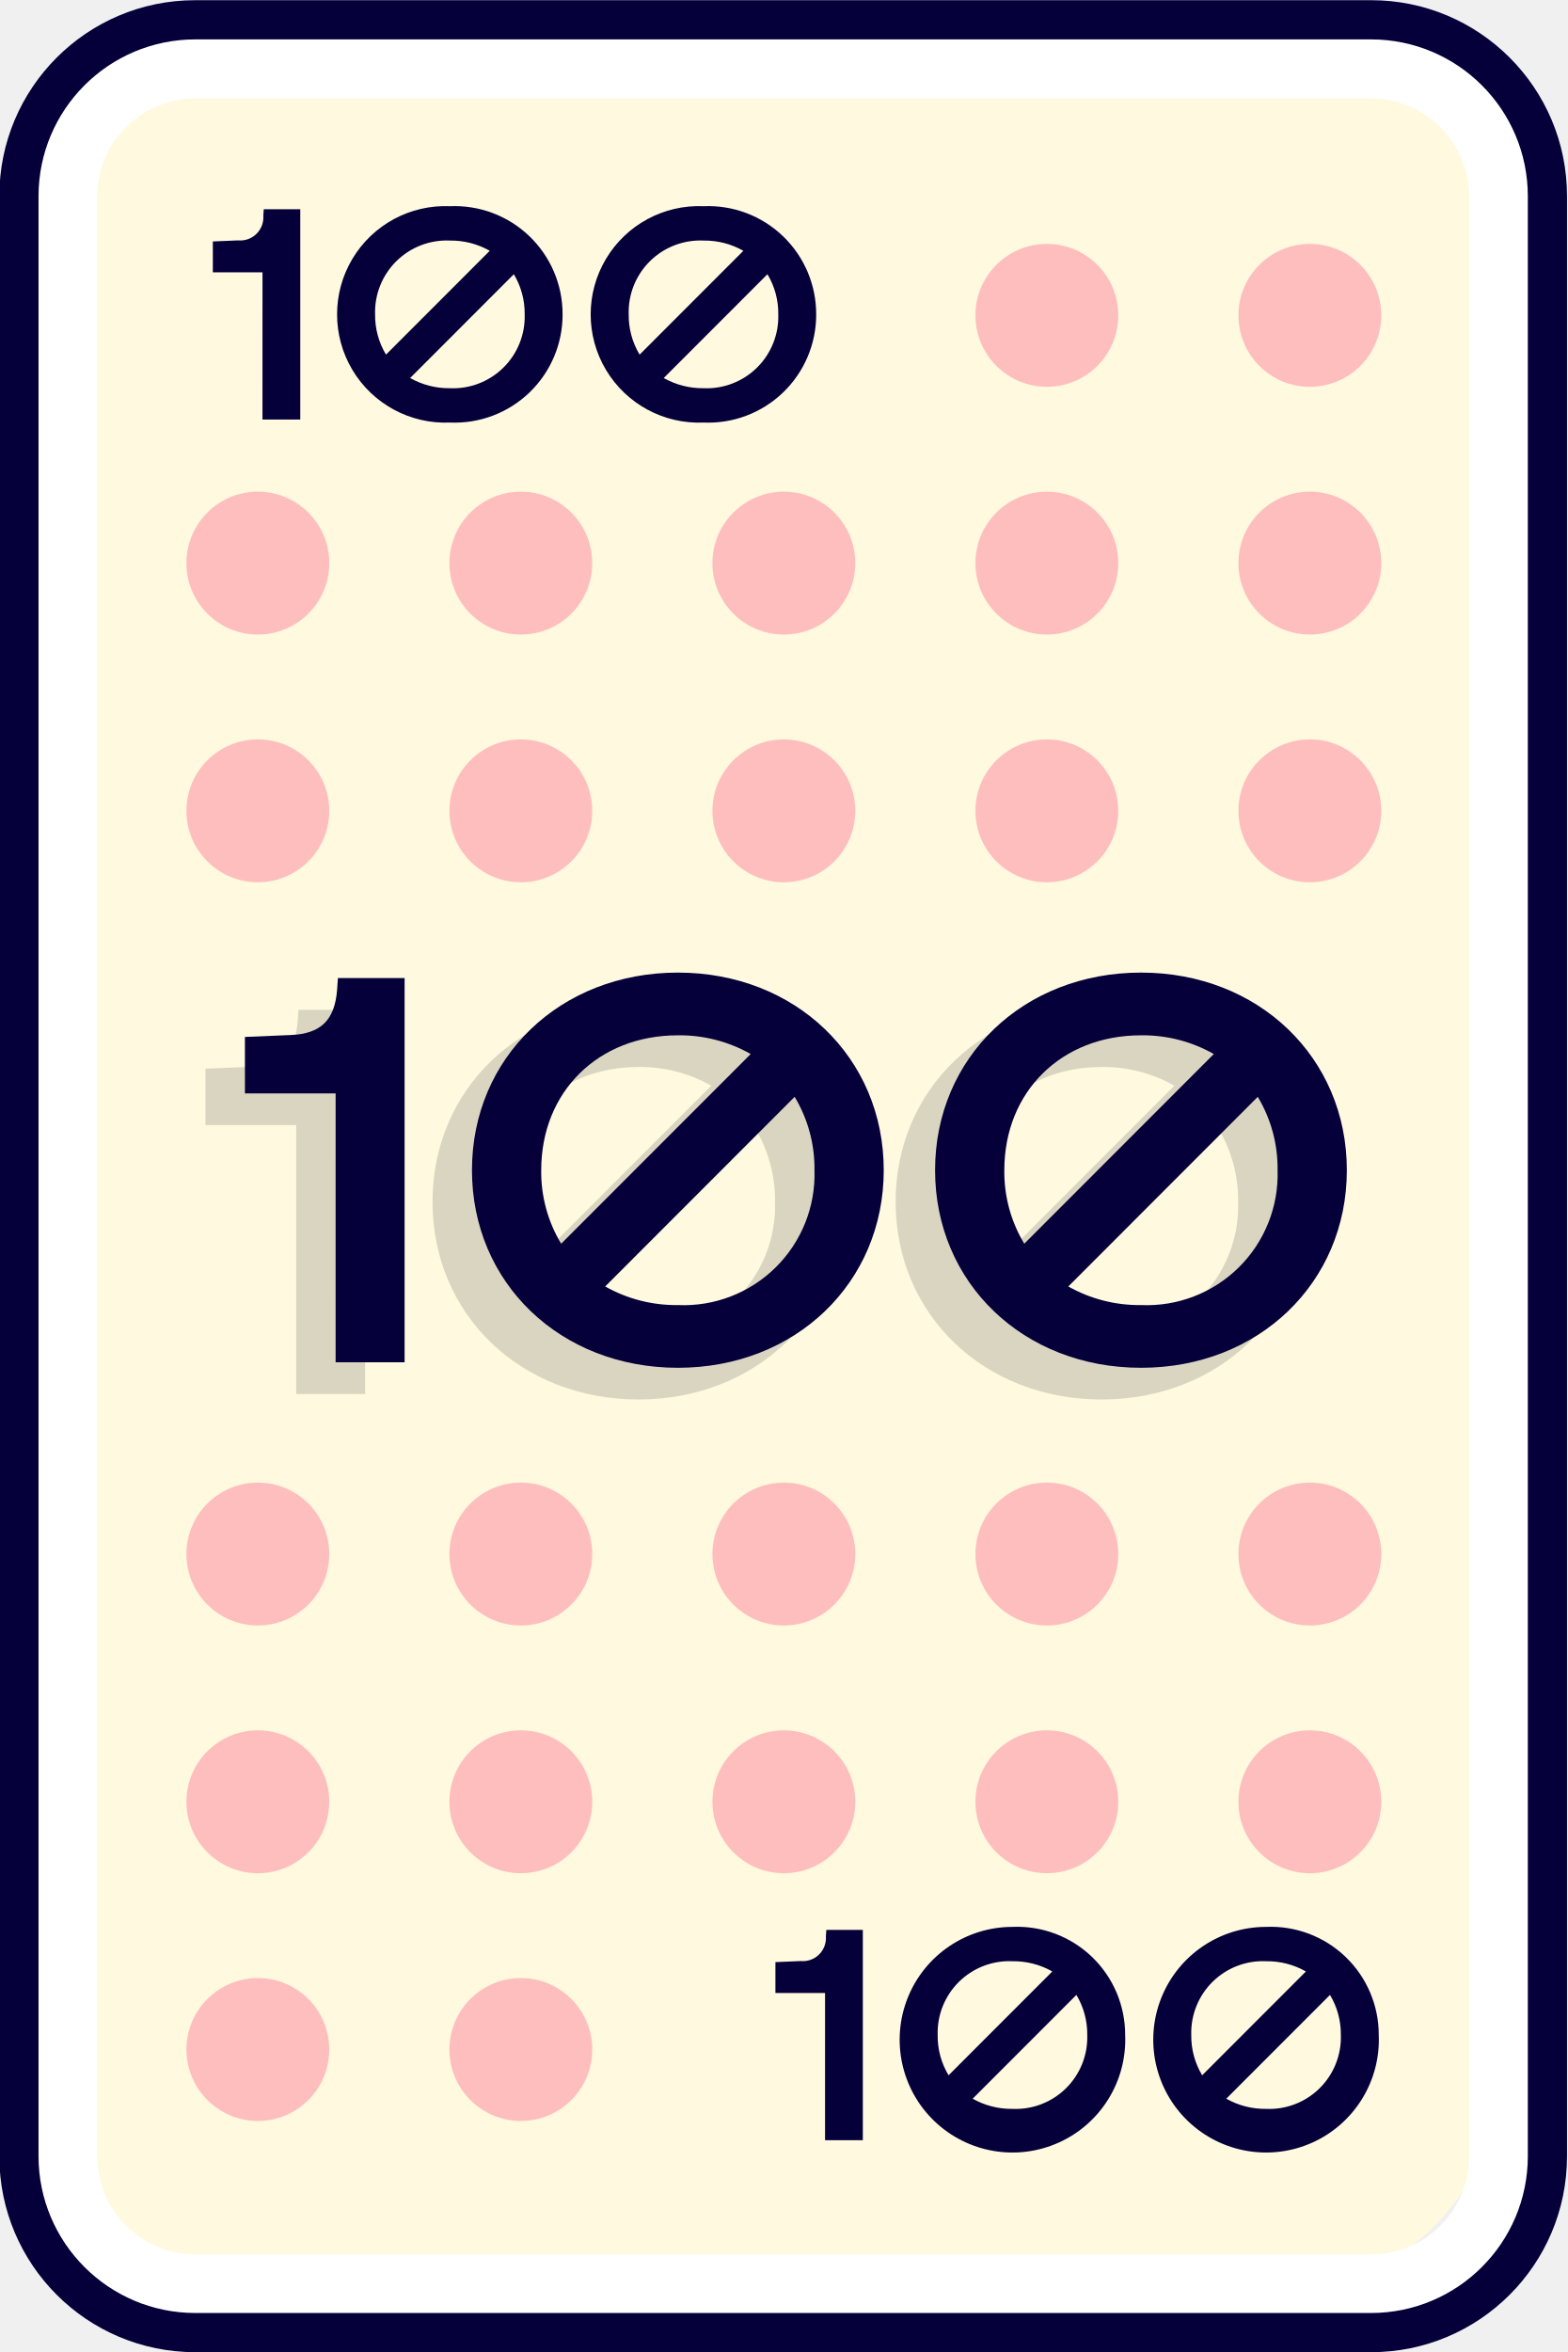
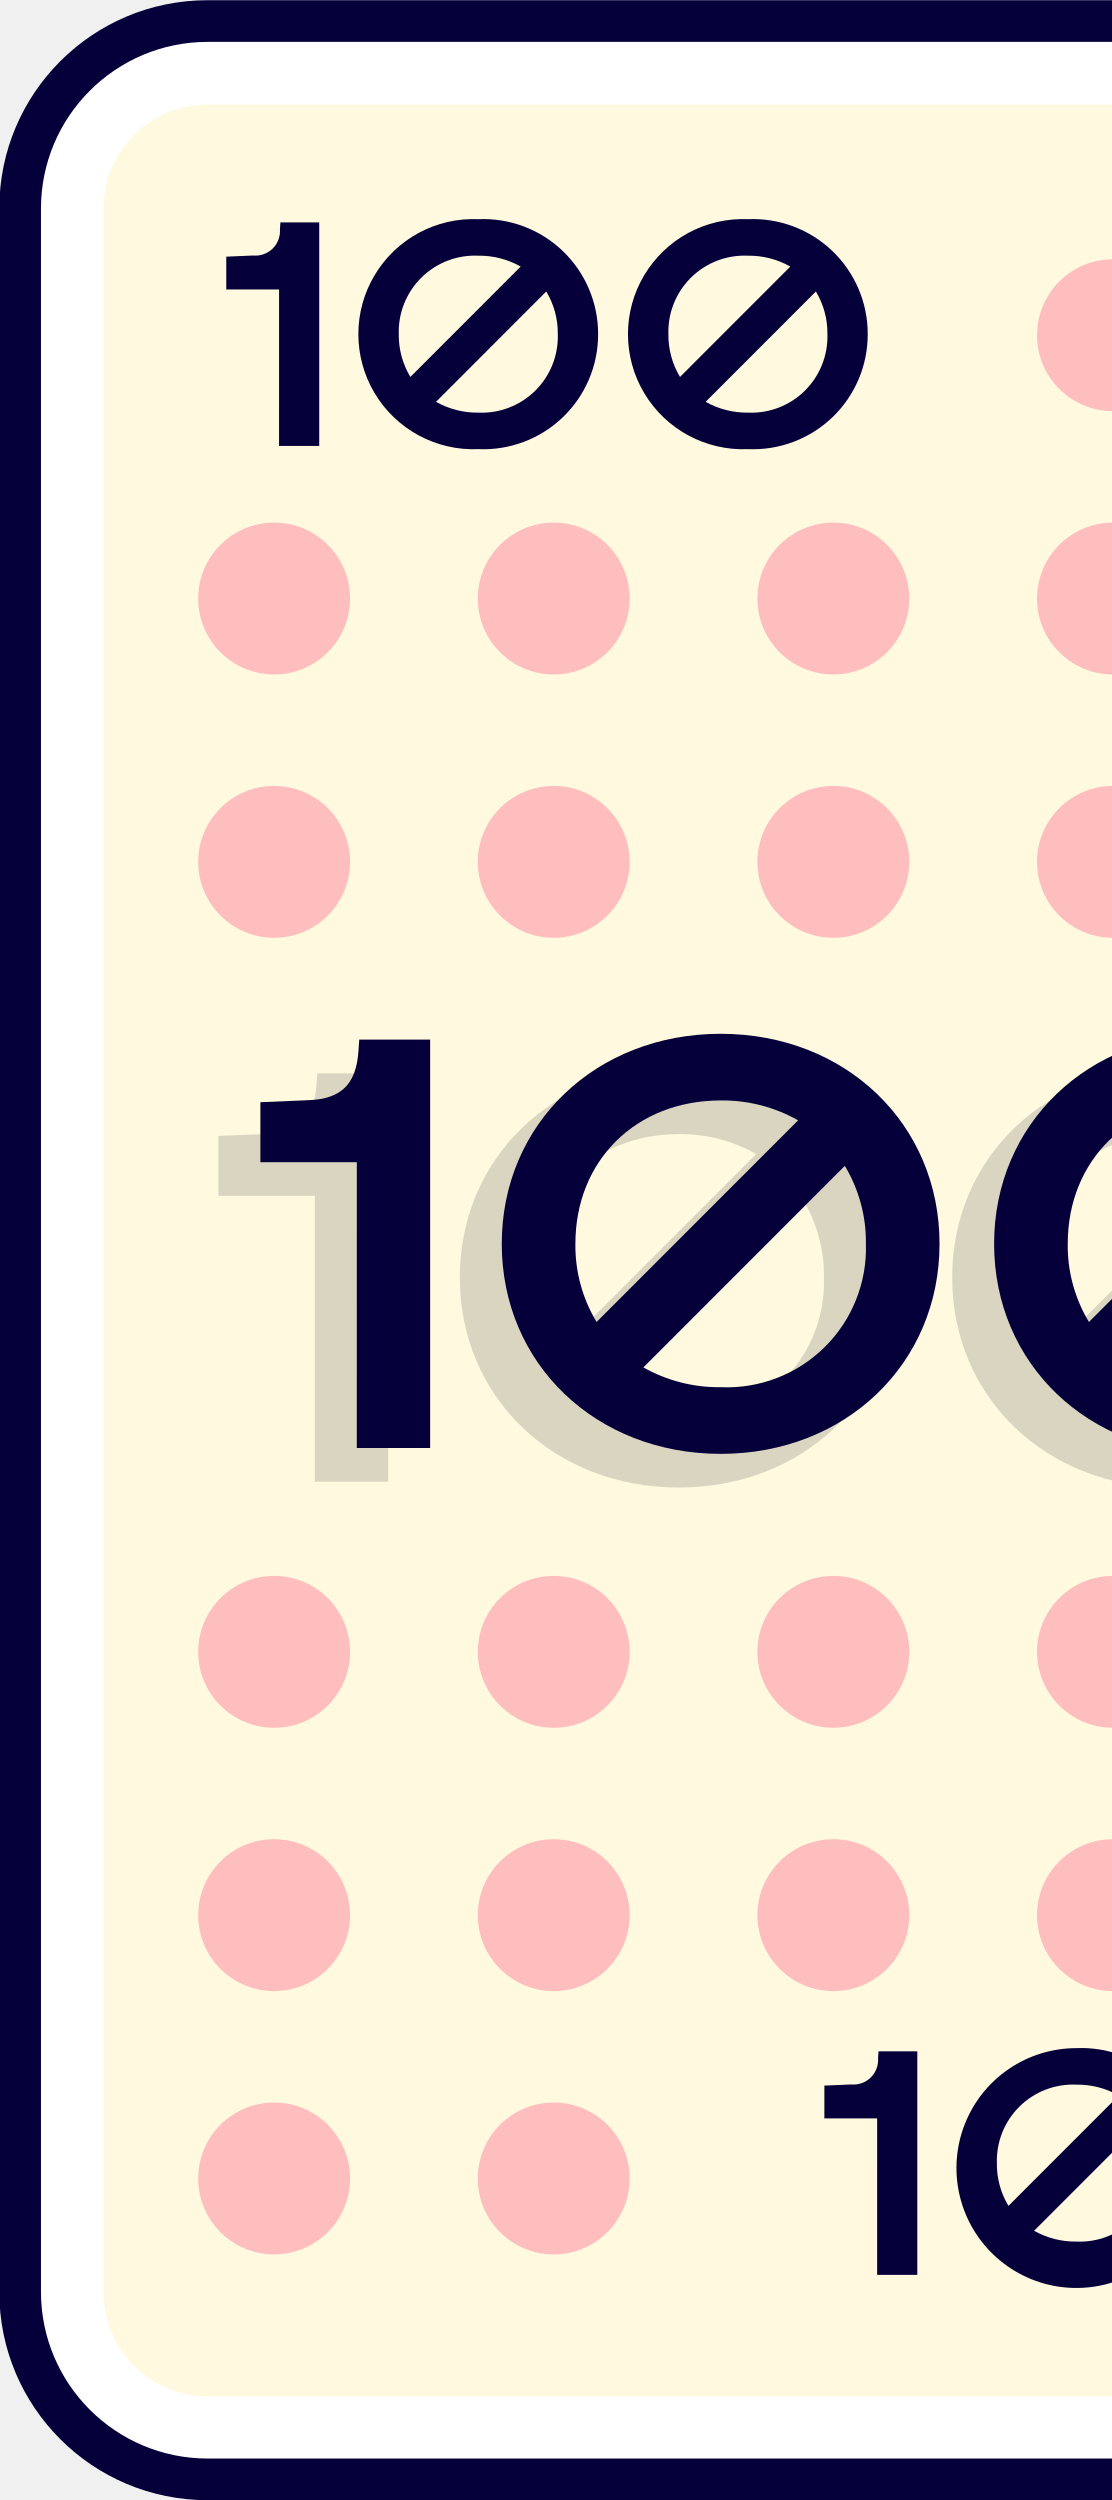
- <svg xmlns="http://www.w3.org/2000/svg" id="Layer_1" data-name="Layer 1" viewBox="0 0 120 180">
+ <svg xmlns="http://www.w3.org/2000/svg" id="Layer_1" data-name="Layer 1" viewBox="0 0 80 180">
  <defs>
    <style>
      .cls-1 {
        fill: #fff9df;
      }

      .cls-2 {
        fill: #050039;
      }

      .cls-3 {
        opacity: 0.19;
      }

      .cls-4 {
        fill: #3d3d3d;
      }

      .cls-5 {
        fill: #fff;
      }

      .cls-6 {
        fill: #ffbebe;
      }
    </style>
  </defs>
  <rect class="cls-1" x="-27.376" y="33.332" width="172.563" height="111.913" rx="17.527" ry="17.527" transform="translate(148.1941 30.3834) rotate(90)" />
  <g>
    <path class="cls-2" d="M20.093,20.841H16.292V18.479l1.93-.082a1.771,1.771,0,0,0,1.934-1.897l.034-.488h2.794V32.107H20.092Z" />
    <path class="cls-2" d="M43.064,24.06a8.265,8.265,0,0,1-8.624,8.278,8.286,8.286,0,1,1,0-16.557A8.265,8.265,0,0,1,43.064,24.06Zm-14.352,0a5.824,5.824,0,0,0,.835,3.08l7.942-7.947a6.023,6.023,0,0,0-3.05-.783A5.485,5.485,0,0,0,28.712,24.06Zm11.45,0a5.828,5.828,0,0,0-.83-3.073l-7.939,7.944A6.042,6.042,0,0,0,34.44,29.71,5.484,5.484,0,0,0,40.162,24.06Z" />
    <path class="cls-2" d="M62.476,24.06a8.265,8.265,0,0,1-8.624,8.278,8.286,8.286,0,1,1,0-16.557A8.265,8.265,0,0,1,62.476,24.06Zm-14.351,0a5.824,5.824,0,0,0,.835,3.08l7.942-7.947a6.023,6.023,0,0,0-3.05-.783A5.485,5.485,0,0,0,48.124,24.06Zm11.45,0a5.828,5.828,0,0,0-.83-3.073l-7.94,7.944a6.042,6.042,0,0,0,3.047.779A5.484,5.484,0,0,0,59.574,24.06Z" />
  </g>
  <g>
    <path class="cls-2" d="M63.155,152.525H59.355v-2.362l1.93-.082a1.772,1.772,0,0,0,1.934-1.897l.034-.488H66.046V163.792H63.154Z" />
    <path class="cls-2" d="M86.126,155.744a8.634,8.634,0,1,1-8.624-8.278A8.265,8.265,0,0,1,86.126,155.744Zm-14.352,0a5.822,5.822,0,0,0,.835,3.08l7.942-7.947a6.022,6.022,0,0,0-3.05-.783A5.485,5.485,0,0,0,71.775,155.744Zm11.45,0a5.828,5.828,0,0,0-.83-3.073l-7.939,7.944a6.042,6.042,0,0,0,3.047.779A5.484,5.484,0,0,0,83.225,155.744Z" />
    <path class="cls-2" d="M105.538,155.744a8.634,8.634,0,1,1-8.624-8.278A8.265,8.265,0,0,1,105.538,155.744Zm-14.352,0a5.822,5.822,0,0,0,.835,3.08l7.942-7.947a6.022,6.022,0,0,0-3.05-.783A5.485,5.485,0,0,0,91.187,155.744Zm11.45,0a5.828,5.828,0,0,0-.83-3.073l-7.939,7.944a6.042,6.042,0,0,0,3.047.779A5.484,5.484,0,0,0,102.637,155.744Z" />
  </g>
  <g class="cls-3">
    <path class="cls-4" d="M22.671,86.103H15.728V81.786l3.525-.149c2.295-.098,3.354-1.147,3.531-3.467l.062-.891h5.104v29.405H22.67Z" />
    <path class="cls-4" d="M64.626,91.981c0,8.633-6.767,15.123-15.754,15.123-8.998,0-15.765-6.49-15.765-15.123s6.767-15.122,15.765-15.122C57.859,76.859,64.626,83.35,64.626,91.981Zm-26.218,0a10.634,10.634,0,0,0,1.526,5.628l14.51-14.519a11.018,11.018,0,0,0-5.572-1.432C42.772,81.659,38.408,85.981,38.408,91.981Zm20.917,0a10.639,10.639,0,0,0-1.517-5.613L43.305,100.881a11.044,11.044,0,0,0,5.566,1.424A10.018,10.018,0,0,0,59.325,91.981Z" />
    <path class="cls-4" d="M100.075,91.981c0,8.633-6.767,15.123-15.754,15.123-8.998,0-15.765-6.49-15.765-15.123s6.767-15.122,15.765-15.122C93.308,76.859,100.075,83.35,100.075,91.981Zm-26.218,0a10.634,10.634,0,0,0,1.526,5.628l14.51-14.519a11.018,11.018,0,0,0-5.572-1.432C78.221,81.659,73.857,85.981,73.857,91.981Zm20.917,0a10.64,10.64,0,0,0-1.517-5.613l-14.503,14.513a11.044,11.044,0,0,0,5.566,1.424A10.018,10.018,0,0,0,94.774,91.981Z" />
  </g>
  <g>
    <path class="cls-5" d="M104.955,7.53a7.501,7.501,0,0,1,7.494,7.492V165.038a7.501,7.501,0,0,1-7.494,7.492H14.943a7.501,7.501,0,0,1-7.494-7.492V15.021A7.501,7.501,0,0,1,14.943,7.53h90.012m0-7.5H14.943A14.993,14.993,0,0,0-.051,15.021V165.038A14.993,14.993,0,0,0,14.943,180.03h90.012a14.993,14.993,0,0,0,14.994-14.992V15.021A14.993,14.993,0,0,0,104.955.03Z" />
    <path class="cls-2" d="M104.955,3.015a12.006,12.006,0,0,1,11.994,11.992V165.023a12.007,12.007,0,0,1-11.994,11.992H14.943A12.007,12.007,0,0,1,2.949,165.023V15.006A12.007,12.007,0,0,1,14.943,3.015h90.012m0-3H14.943A14.993,14.993,0,0,0-.051,15.006V165.023a14.993,14.993,0,0,0,14.994,14.992h90.012a14.993,14.993,0,0,0,14.994-14.992V15.006A14.993,14.993,0,0,0,104.955.015Z" />
  </g>
  <g>
    <circle class="cls-6" cx="19.737" cy="43.095" r="5.467" />
    <circle class="cls-6" cx="39.868" cy="43.095" r="5.467" />
    <circle class="cls-6" cx="60" cy="43.095" r="5.467" />
    <circle class="cls-6" cx="80.132" cy="43.095" r="5.467" />
    <circle class="cls-6" cx="100.263" cy="43.095" r="5.467" />
    <circle class="cls-6" cx="19.737" cy="62.054" r="5.467" />
    <circle class="cls-6" cx="39.868" cy="62.054" r="5.467" />
    <circle class="cls-6" cx="60" cy="62.054" r="5.467" />
    <circle class="cls-6" cx="80.132" cy="62.054" r="5.467" />
    <circle class="cls-6" cx="100.263" cy="62.054" r="5.467" />
    <circle class="cls-6" cx="19.737" cy="118.932" r="5.467" />
    <circle class="cls-6" cx="39.868" cy="118.932" r="5.467" />
    <circle class="cls-6" cx="60" cy="118.932" r="5.467" />
    <circle class="cls-6" cx="80.132" cy="118.932" r="5.467" />
    <circle class="cls-6" cx="100.263" cy="118.932" r="5.467" />
    <circle class="cls-6" cx="19.737" cy="137.891" r="5.467" />
    <circle class="cls-6" cx="39.868" cy="137.891" r="5.467" />
    <circle class="cls-6" cx="60" cy="137.891" r="5.467" />
    <circle class="cls-6" cx="80.132" cy="137.891" r="5.467" />
    <circle class="cls-6" cx="100.263" cy="137.891" r="5.467" />
    <circle class="cls-6" cx="19.737" cy="156.85" r="5.467" />
    <circle class="cls-6" cx="39.868" cy="156.85" r="5.467" />
    <circle class="cls-6" cx="80.132" cy="24.135" r="5.467" />
    <circle class="cls-6" cx="100.263" cy="24.135" r="5.467" />
  </g>
  <g>
    <path class="cls-2" d="M25.691,83.676H18.748V79.359l3.525-.149c2.295-.098,3.354-1.147,3.531-3.467l.062-.891h5.104v29.405H25.69Z" />
    <path class="cls-2" d="M67.646,89.555c0,8.633-6.767,15.123-15.754,15.123-8.998,0-15.765-6.49-15.765-15.123s6.767-15.122,15.765-15.122C60.879,74.433,67.646,80.923,67.646,89.555Zm-26.218,0a10.633,10.633,0,0,0,1.526,5.628l14.51-14.518a11.017,11.017,0,0,0-5.572-1.432C45.792,79.232,41.428,83.555,41.428,89.555Zm20.917,0a10.639,10.639,0,0,0-1.517-5.613L46.325,98.454a11.043,11.043,0,0,0,5.566,1.424A10.018,10.018,0,0,0,62.345,89.555Z" />
    <path class="cls-2" d="M103.095,89.555c0,8.633-6.767,15.123-15.754,15.123-8.998,0-15.765-6.49-15.765-15.123s6.767-15.122,15.765-15.122C96.328,74.433,103.095,80.923,103.095,89.555Zm-26.218,0a10.633,10.633,0,0,0,1.526,5.628l14.51-14.518a11.017,11.017,0,0,0-5.572-1.432C81.241,79.232,76.877,83.555,76.877,89.555Zm20.917,0a10.64,10.64,0,0,0-1.517-5.613L81.775,98.454a11.043,11.043,0,0,0,5.566,1.424A10.018,10.018,0,0,0,97.794,89.555Z" />
  </g>
</svg>
